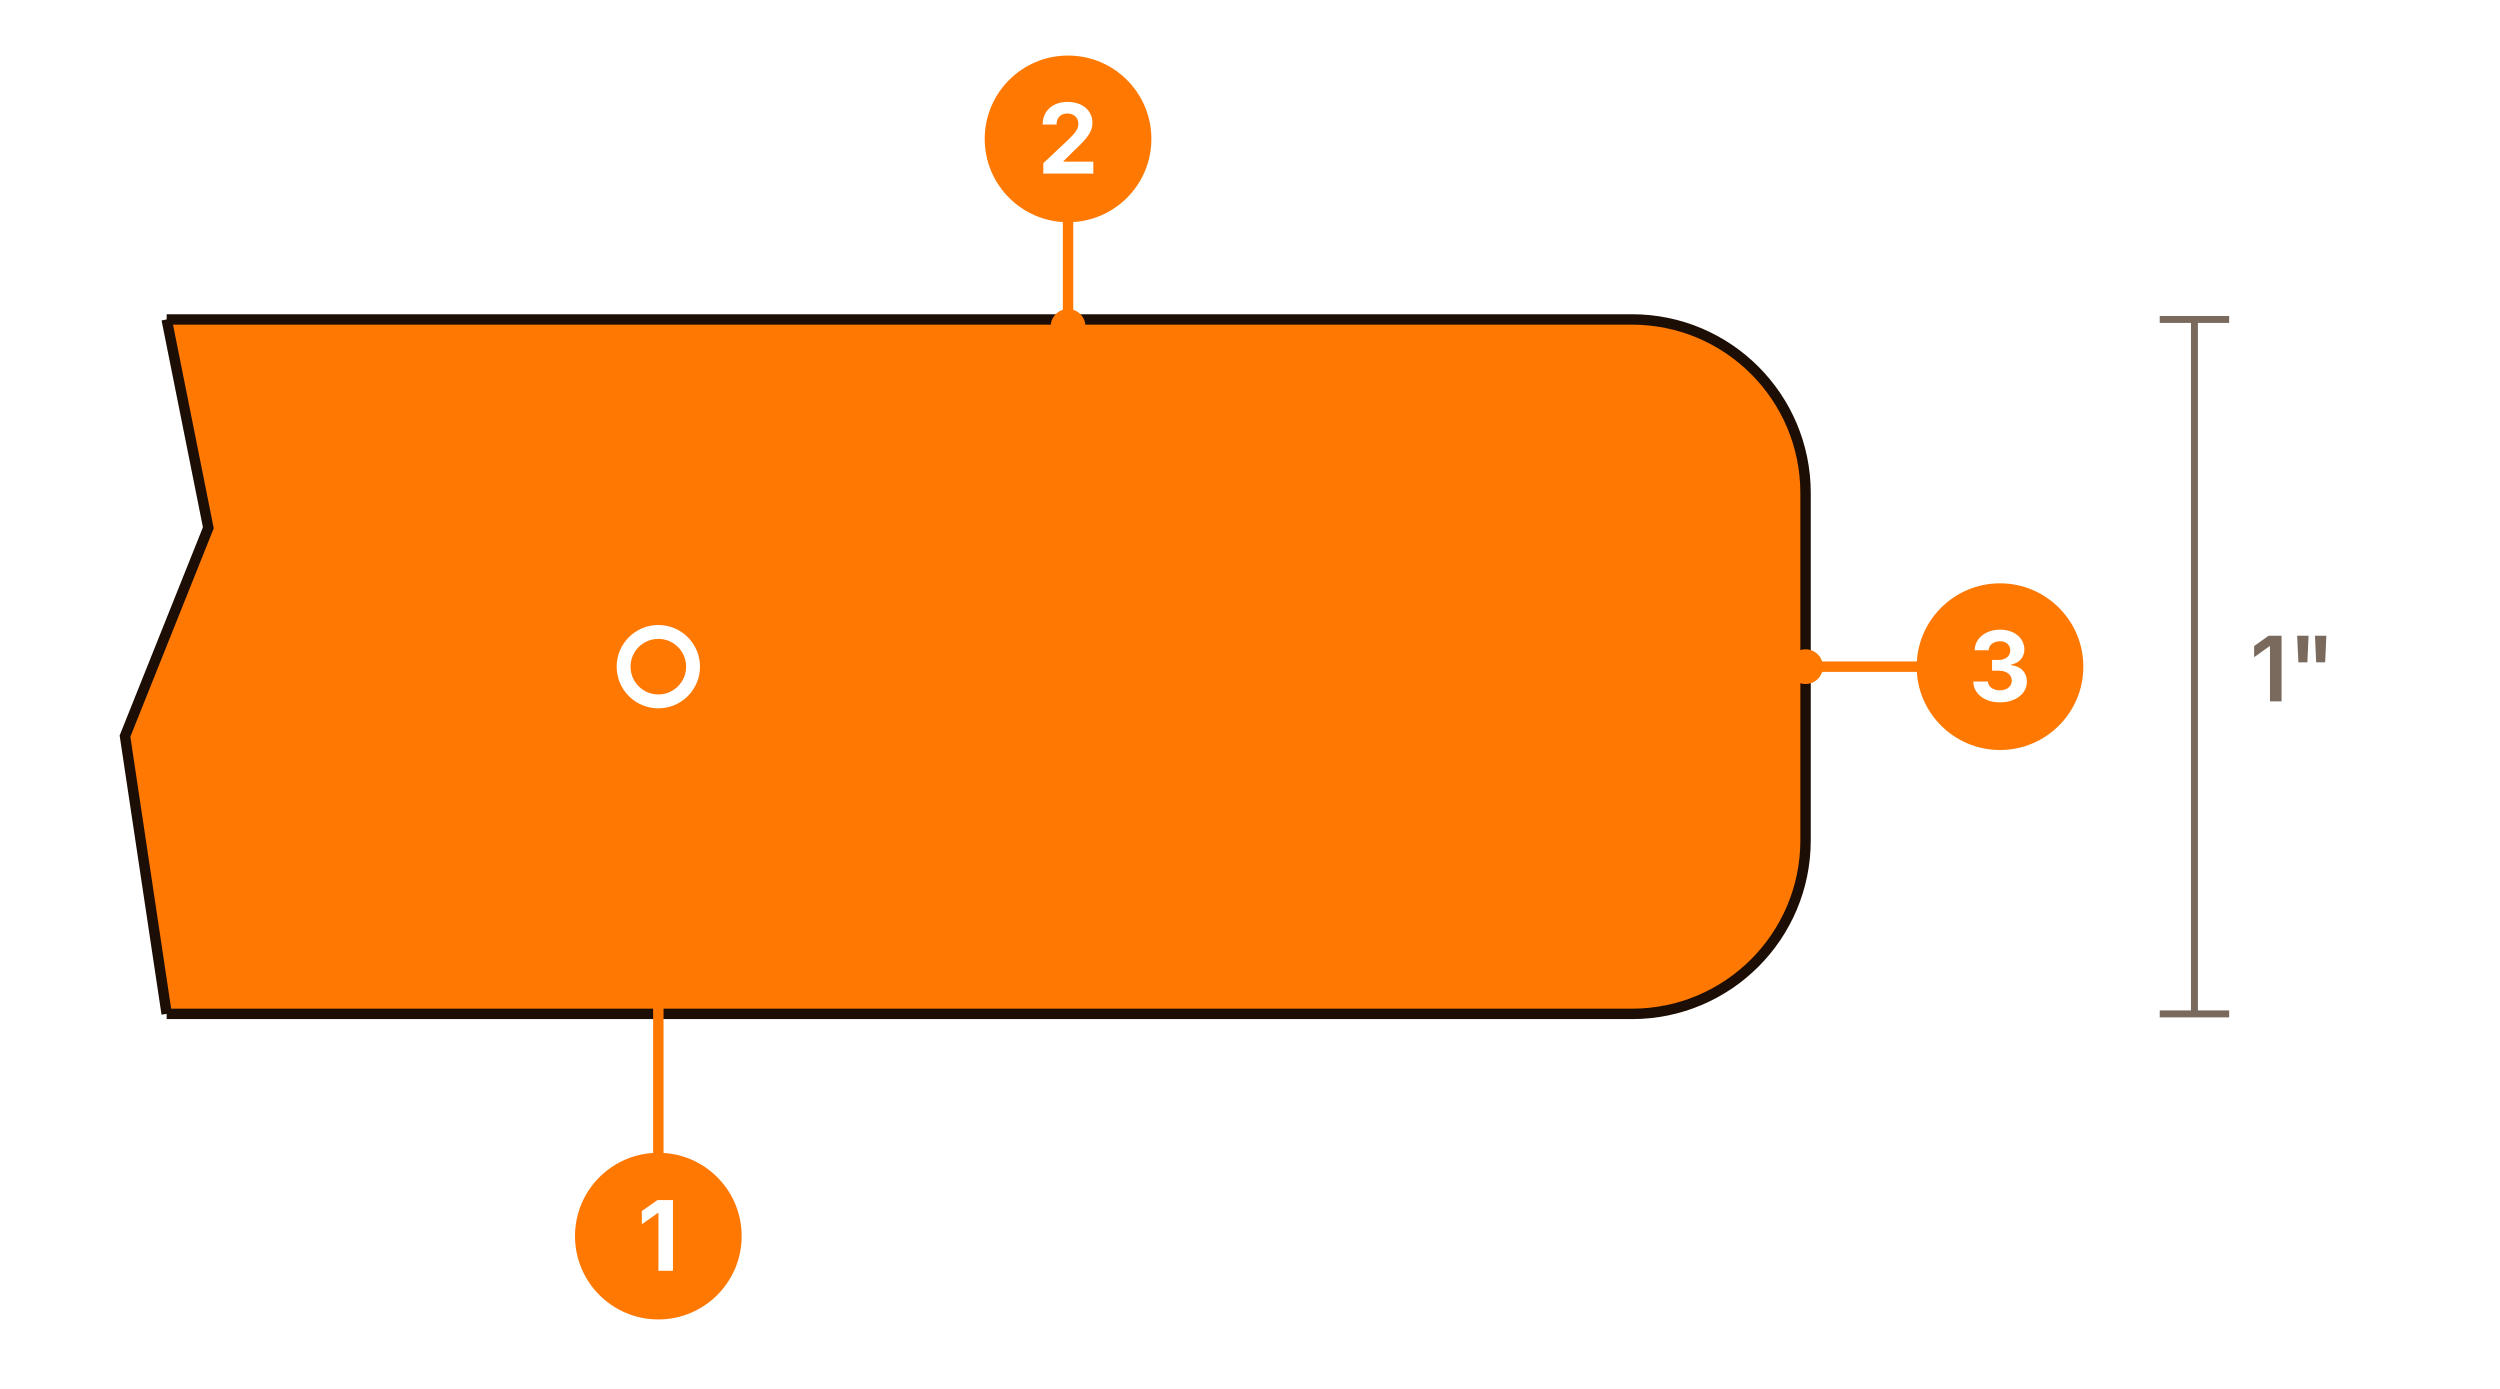
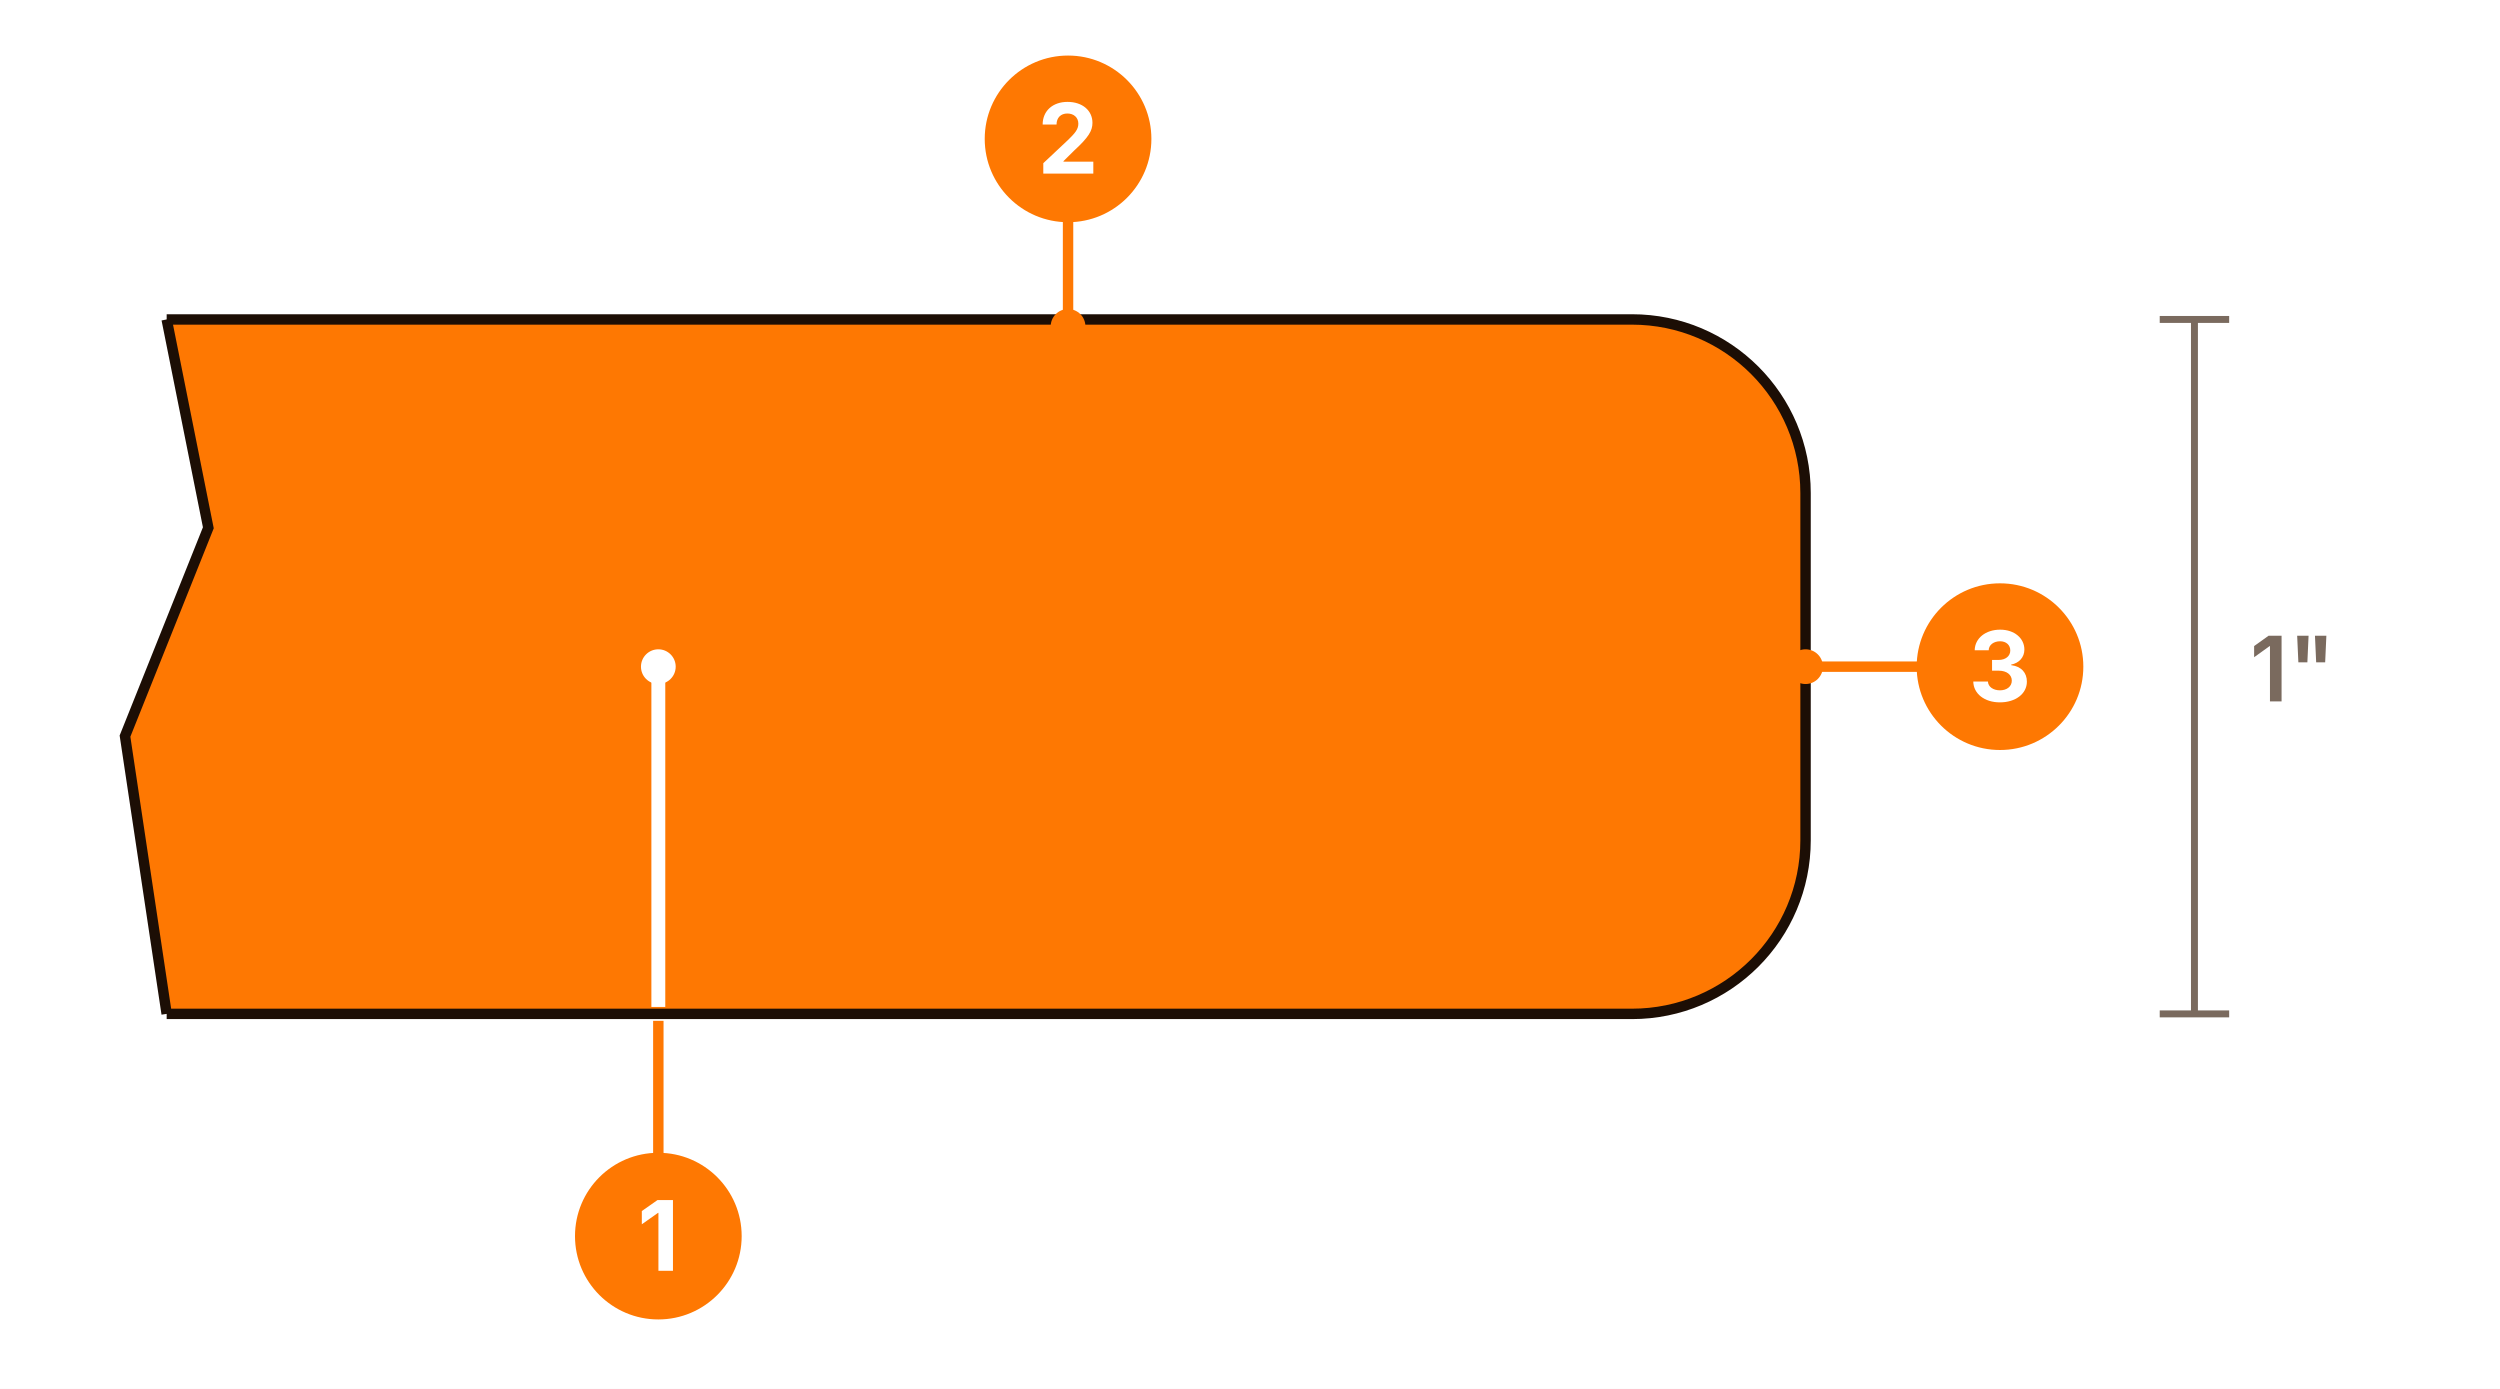
<svg xmlns="http://www.w3.org/2000/svg" viewBox="0 0 360 200" width="360" height="200" role="img" aria-labelledby="t-material-section-solid-plastic-m d-material-section-solid-plastic-m" font-family="Inter, ui-sans-serif, system-ui, sans-serif">
  <defs>
    <pattern id="hatch-material-section-solid-plastic-m" width="8" height="8" patternUnits="userSpaceOnUse" patternTransform="rotate(45)">
      <rect width="8" height="8" fill="#f2f0ec" />
      <line x1="0" y1="0" x2="0" y2="8" stroke="#cfc7bc" stroke-width="1.5" />
    </pattern>
    <marker id="tick-material-section-solid-plastic-m" viewBox="0 0 10 10" refX="5" refY="5" markerWidth="8" markerHeight="8" orient="auto">
      <path d="M2 8 L8 2" stroke="#7a6a5e" stroke-width="1.5" />
    </marker>
  </defs>
  <rect width="360" height="200" fill="#ffffff" />
  <clipPath id="m-solid-plastic-24-46-material-section-solid-plastic-m">
    <path d="M24 46 L235 46 A25 25 0 0 1 260 71 L260 121 A25 25 0 0 1 235 146 L24 146 L18 106 L30 76 Z" />
  </clipPath>
  <g clip-path="url(#m-solid-plastic-24-46-material-section-solid-plastic-m)">
    <rect x="14" y="46" width="246" height="100" fill="#fe7802" stroke="none" stroke-width="1.5" />
  </g>
  <path d="M24 46 L30 76 L18 106 L24 146 M24 46 L235 46 A25 25 0 0 1 260 71 L260 121 A25 25 0 0 1 235 146 L24 146" fill="none" stroke="#1c0e05" stroke-width="1.5" />
  <line x1="153.8" y1="20" x2="153.8" y2="47" stroke="#fe7802" stroke-width="1.5" />
  <circle cx="153.8" cy="47" r="2.5" fill="#fe7802" />
  <circle cx="153.8" cy="20" r="12" fill="#fe7802" />
  <text x="153.8" y="25" font-size="14" font-weight="700" fill="#fff" text-anchor="middle">2</text>
  <line x1="288" y1="96" x2="260" y2="96" stroke="#fe7802" stroke-width="1.5" />
  <circle cx="260" cy="96" r="2.5" fill="#fe7802" />
  <circle cx="288" cy="96" r="12" fill="#fe7802" />
  <text x="288" y="101" font-size="14" font-weight="700" fill="#fff" text-anchor="middle">3</text>
-   <line x1="94.8" y1="178" x2="94.8" y2="96" stroke="#fe7802" stroke-width="1.5" />
-   <circle cx="94.8" cy="96" r="2.5" fill="#fe7802" />
+   <line x1="94.8" y1="178" x2="94.8" y2="147" stroke="#fe7802" stroke-width="1.5" />
  <circle cx="94.8" cy="178" r="12" fill="#fe7802" />
  <text x="94.8" y="183" font-size="14" font-weight="700" fill="#fff" text-anchor="middle">1</text>
-   <circle cx="94.8" cy="96" r="5" fill="#fe7802" stroke="#fff" stroke-width="2" />
+   <line x1="94.8" y1="145" x2="94.8" y2="96" stroke="#fff" stroke-width="2" />
+   <circle cx="94.8" cy="96" r="2.5" fill="#fff" />
  <line x1="316" y1="46" x2="316" y2="146" stroke="#7a6a5e" stroke-width="1" />
  <line x1="311" y1="46" x2="321" y2="46" stroke="#7a6a5e" stroke-width="1" />
  <line x1="311" y1="146" x2="321" y2="146" stroke="#7a6a5e" stroke-width="1" />
  <text x="324" y="101" font-size="13" font-weight="600" fill="#7a6a5e" text-anchor="start">1"</text>
</svg>
